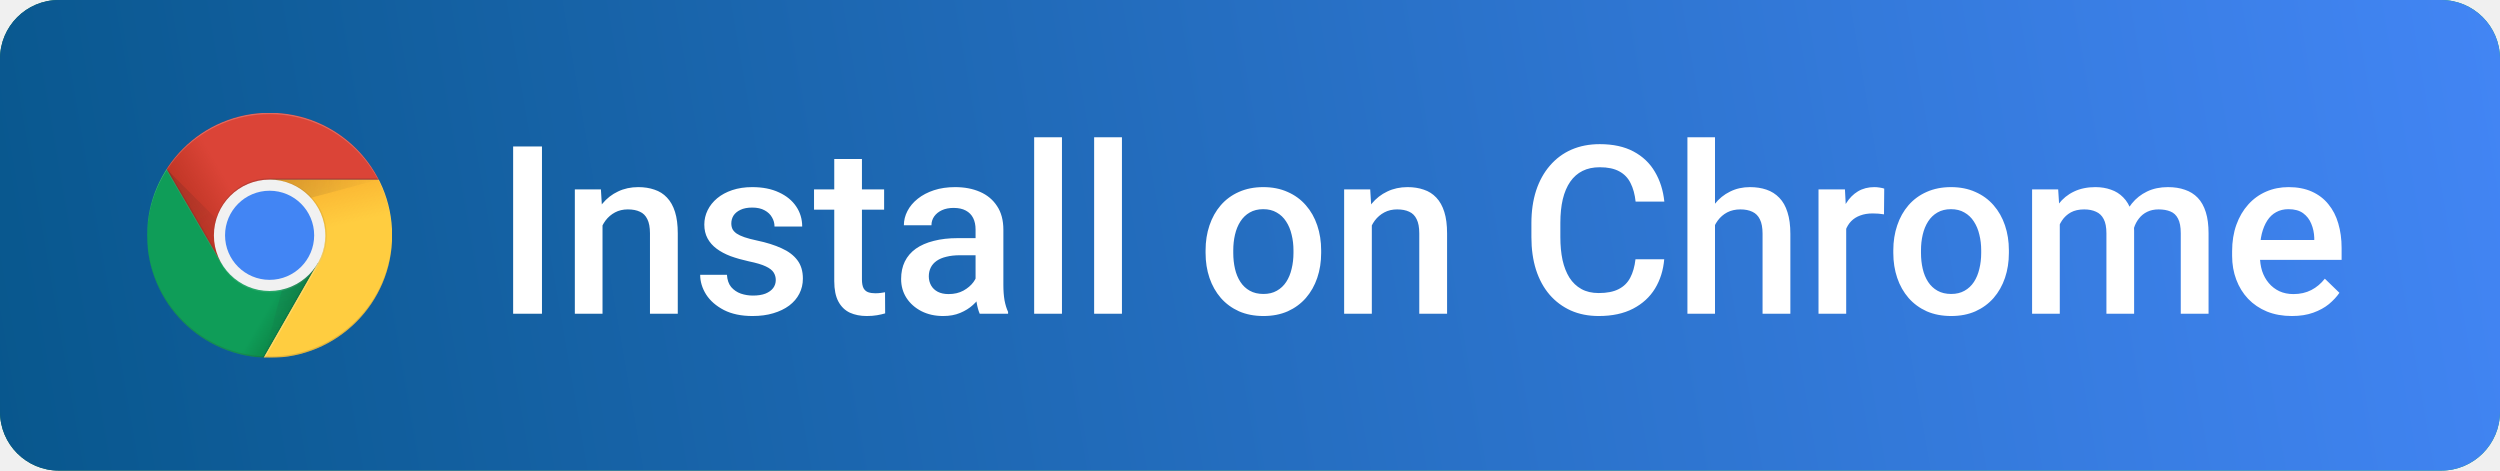
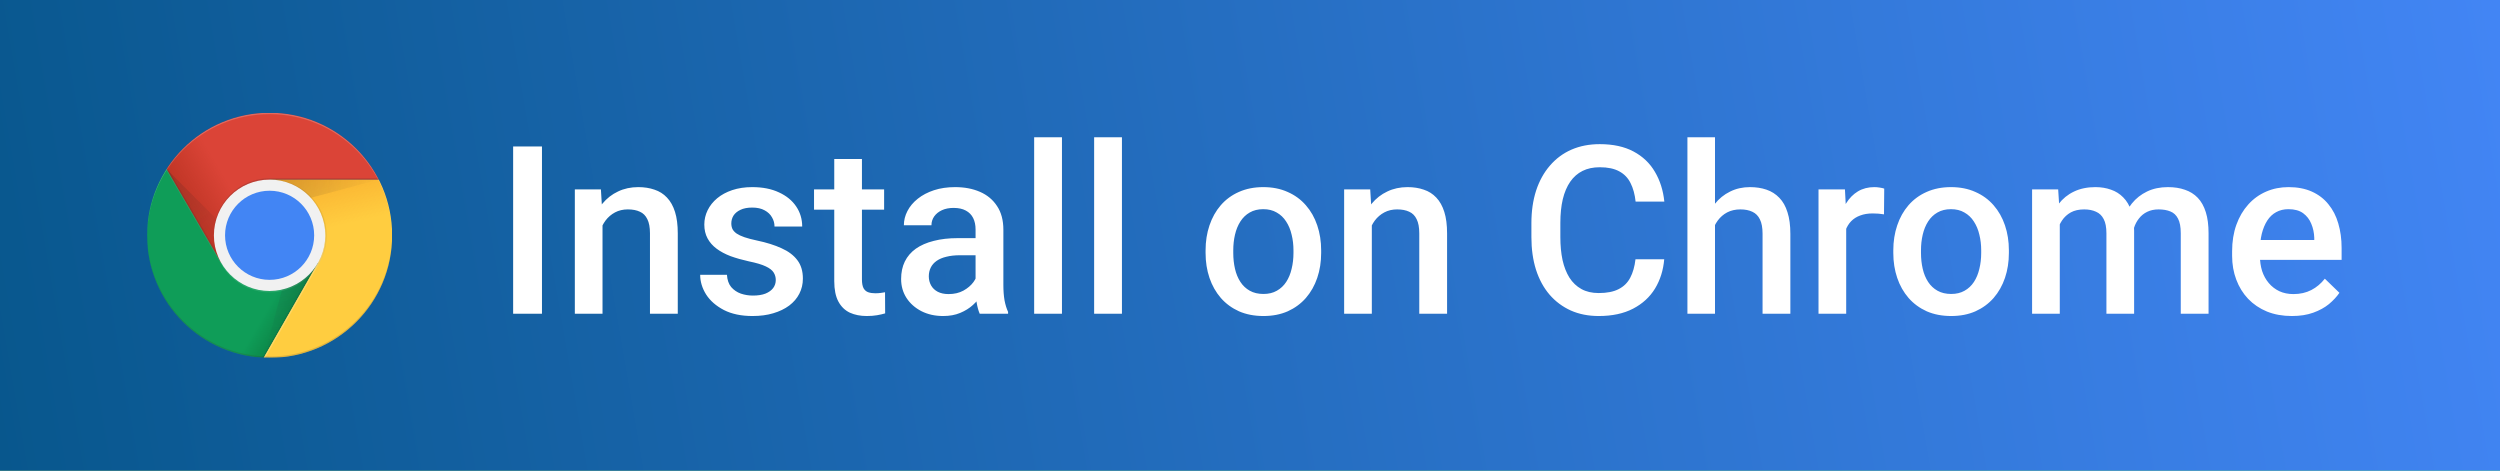
<svg xmlns="http://www.w3.org/2000/svg" width="255" height="48" viewBox="0 0 255 48" fill="none">
-   <rect width="255" height="48" rx="6" fill="url(#paint0_linear_24_95)" />
-   <rect width="255" height="48" rx="6" fill="url(#paint1_linear_24_95)" />
-   <g clip-path="url(#clip0_24_95)">
-     <mask id="mask0_24_95" style="mask-type:luminance" maskUnits="userSpaceOnUse" x="15" y="11" width="25" height="26">
+   <rect width="255" height="48" fill="url(#paint0_linear_137_2)" />
+   <rect width="255" height="48" fill="url(#paint1_linear_137_2)" />
+   <g clip-path="url(#clip0_137_2)">
+     <mask id="mask0_137_2" style="mask-type:luminance" maskUnits="userSpaceOnUse" x="15" y="11" width="25" height="26">
      <path d="M27.5 36.5C34.404 36.5 40 30.904 40 24C40 17.096 34.404 11.5 27.5 11.5C20.596 11.5 15 17.096 15 24C15 30.904 20.596 36.5 27.5 36.5Z" fill="white" />
    </mask>
-     <g mask="url(#mask0_24_95)">
+     <g mask="url(#mask0_137_2)">
      <path d="M16.984 11.5V26.841H22.581L27.5 18.318H40V11.5H16.984Z" fill="#DB4437" />
-       <path d="M16.984 11.5V26.841H22.581L27.5 18.318H40V11.5H16.984Z" fill="url(#paint2_linear_24_95)" />
+       <path d="M16.984 11.5V26.841H22.581L27.5 18.318H40V11.5H16.984Z" fill="url(#paint2_linear_137_2)" />
      <path d="M22.713 26.784L17.057 17.082L16.974 17.224L22.591 26.855L22.713 26.784Z" fill="#3E2723" fill-opacity="0.15" />
      <path d="M15 36.5H26.899L32.422 30.977V26.841H22.578L15 13.841V36.5Z" fill="#0F9D58" />
-       <path d="M15 36.5H26.899L32.422 30.977V26.841H22.578L15 13.841V36.5Z" fill="url(#paint3_linear_24_95)" />
+       <path d="M15 36.5H26.899L32.422 30.977V26.841H22.578L15 13.841V36.5Z" fill="url(#paint3_linear_137_2)" />
      <path d="M32.301 27.026L32.183 26.957L26.729 36.496H26.892L32.304 27.03L32.301 27.026Z" fill="#263238" fill-opacity="0.15" />
-       <mask id="mask1_24_95" style="mask-type:luminance" maskUnits="userSpaceOnUse" x="15" y="13" width="18" height="24">
+       <mask id="mask1_137_2" style="mask-type:luminance" maskUnits="userSpaceOnUse" x="15" y="13" width="18" height="24">
        <path d="M15 36.5H26.899L32.422 30.977V26.841H22.578L15 13.841V36.5Z" fill="white" />
      </mask>
-       <g mask="url(#mask1_24_95)">
+       <g mask="url(#mask1_137_2)">
        <path d="M27.5 18.318L32.422 26.841L26.899 36.5H40V18.318H27.5Z" fill="#FFCD40" />
-         <path d="M27.5 18.318L32.422 26.841L26.899 36.5H40V18.318H27.5Z" fill="url(#paint4_linear_24_95)" />
+         <path d="M27.5 18.318L32.422 26.841L26.899 36.5H40V18.318H27.5Z" fill="url(#paint4_linear_137_2)" />
      </g>
      <path d="M27.5 18.318L32.422 26.841L26.899 36.5H40V18.318H27.5Z" fill="#FFCD40" />
-       <path d="M27.5 18.318L32.422 26.841L26.899 36.5H40V18.318H27.5Z" fill="url(#paint5_linear_24_95)" />
-       <mask id="mask2_24_95" style="mask-type:luminance" maskUnits="userSpaceOnUse" x="26" y="18" width="14" height="19">
+       <path d="M27.5 18.318L32.422 26.841L26.899 36.5H40V18.318H27.5Z" fill="url(#paint5_linear_137_2)" />
+       <mask id="mask2_137_2" style="mask-type:luminance" maskUnits="userSpaceOnUse" x="26" y="18" width="14" height="19">
        <path d="M27.5 18.318L32.422 26.841L26.899 36.5H40V18.318H27.5Z" fill="white" />
      </mask>
-       <g mask="url(#mask2_24_95)">
+       <g mask="url(#mask2_137_2)">
        <path d="M16.984 11.5V26.841H22.581L27.5 18.318H40V11.5H16.984Z" fill="#DB4437" />
-         <path d="M16.984 11.5V26.841H22.581L27.5 18.318H40V11.5H16.984Z" fill="url(#paint6_linear_24_95)" />
+         <path d="M16.984 11.5V26.841H22.581L27.5 18.318H40V11.5H16.984Z" fill="url(#paint6_linear_137_2)" />
      </g>
    </g>
-     <mask id="mask3_24_95" style="mask-type:luminance" maskUnits="userSpaceOnUse" x="15" y="11" width="25" height="26">
+     <mask id="mask3_137_2" style="mask-type:luminance" maskUnits="userSpaceOnUse" x="15" y="11" width="25" height="26">
      <path d="M27.5 36.5C34.404 36.5 40 30.904 40 24C40 17.096 34.404 11.5 27.5 11.5C20.596 11.5 15 17.096 15 24C15 30.904 20.596 36.5 27.5 36.5Z" fill="white" />
    </mask>
-     <g mask="url(#mask3_24_95)">
-       <path d="M27.5 18.318V21.294L38.636 18.318H27.5Z" fill="url(#paint7_radial_24_95)" />
+     <g mask="url(#mask3_137_2)">
+       <path d="M27.5 18.318V21.294L38.636 18.318H27.5Z" fill="url(#paint7_radial_137_2)" />
    </g>
-     <mask id="mask4_24_95" style="mask-type:luminance" maskUnits="userSpaceOnUse" x="15" y="11" width="25" height="26">
+     <mask id="mask4_137_2" style="mask-type:luminance" maskUnits="userSpaceOnUse" x="15" y="11" width="25" height="26">
      <path d="M27.5 36.5C34.404 36.5 40 30.904 40 24C40 17.096 34.404 11.5 27.5 11.5C20.596 11.5 15 17.096 15 24C15 30.904 20.596 36.5 27.5 36.5Z" fill="white" />
    </mask>
-     <g mask="url(#mask4_24_95)">
-       <mask id="mask5_24_95" style="mask-type:luminance" maskUnits="userSpaceOnUse" x="16" y="11" width="24" height="16">
+     <g mask="url(#mask4_137_2)">
+       <mask id="mask5_137_2" style="mask-type:luminance" maskUnits="userSpaceOnUse" x="16" y="11" width="24" height="16">
        <path d="M16.984 11.5V17.23L22.579 26.841L27.5 18.318H40V11.5H16.984Z" fill="white" />
      </mask>
-       <g mask="url(#mask5_24_95)">
+       <g mask="url(#mask5_137_2)">
        <path d="M15 36.5H26.899L32.422 30.977V26.841H22.578L15 13.841V36.5Z" fill="#0F9D58" />
-         <path d="M15 36.5H26.899L32.422 30.977V26.841H22.578L15 13.841V36.5Z" fill="url(#paint8_linear_24_95)" />
+         <path d="M15 36.5H26.899L32.422 30.977V26.841H22.578L15 13.841V36.5Z" fill="url(#paint8_linear_137_2)" />
      </g>
    </g>
-     <mask id="mask6_24_95" style="mask-type:luminance" maskUnits="userSpaceOnUse" x="15" y="11" width="25" height="26">
+     <mask id="mask6_137_2" style="mask-type:luminance" maskUnits="userSpaceOnUse" x="15" y="11" width="25" height="26">
      <path d="M27.5 36.5C34.404 36.5 40 30.904 40 24C40 17.096 34.404 11.5 27.5 11.5C20.596 11.5 15 17.096 15 24C15 30.904 20.596 36.5 27.5 36.5Z" fill="white" />
    </mask>
-     <g mask="url(#mask6_24_95)">
-       <path d="M16.984 17.246L25.116 25.376L22.579 26.841L16.984 17.246Z" fill="url(#paint9_radial_24_95)" />
+     <g mask="url(#mask6_137_2)">
+       <path d="M16.984 17.246L25.116 25.376L22.579 26.841L16.984 17.246Z" fill="url(#paint9_radial_137_2)" />
    </g>
-     <mask id="mask7_24_95" style="mask-type:luminance" maskUnits="userSpaceOnUse" x="15" y="11" width="25" height="26">
+     <mask id="mask7_137_2" style="mask-type:luminance" maskUnits="userSpaceOnUse" x="15" y="11" width="25" height="26">
      <path d="M27.5 36.5C34.404 36.5 40 30.904 40 24C40 17.096 34.404 11.5 27.5 11.5C20.596 11.5 15 17.096 15 24C15 30.904 20.596 36.5 27.5 36.5Z" fill="white" />
    </mask>
-     <g mask="url(#mask7_24_95)">
-       <path d="M26.908 36.486L29.885 25.378L32.422 26.841L26.908 36.486Z" fill="url(#paint10_radial_24_95)" />
+     <g mask="url(#mask7_137_2)">
+       <path d="M26.908 36.486L29.885 25.378L32.422 26.841L26.908 36.486Z" fill="url(#paint10_radial_137_2)" />
    </g>
-     <mask id="mask8_24_95" style="mask-type:luminance" maskUnits="userSpaceOnUse" x="15" y="11" width="25" height="26">
+     <mask id="mask8_137_2" style="mask-type:luminance" maskUnits="userSpaceOnUse" x="15" y="11" width="25" height="26">
      <path d="M27.5 36.5C34.404 36.5 40 30.904 40 24C40 17.096 34.404 11.5 27.5 11.5C20.596 11.5 15 17.096 15 24C15 30.904 20.596 36.5 27.5 36.5Z" fill="white" />
    </mask>
-     <g mask="url(#mask8_24_95)">
+     <g mask="url(#mask8_137_2)">
      <path d="M27.5 29.682C30.638 29.682 33.182 27.138 33.182 24C33.182 20.862 30.638 18.318 27.5 18.318C24.362 18.318 21.818 20.862 21.818 24C21.818 27.138 24.362 29.682 27.5 29.682Z" fill="#F1F1F1" />
      <path d="M27.5 28.545C30.01 28.545 32.045 26.51 32.045 24C32.045 21.49 30.01 19.454 27.5 19.454C24.99 19.454 22.955 21.49 22.955 24C22.955 26.51 24.99 28.545 27.5 28.545Z" fill="#4285F4" />
      <path d="M27.5 18.176C24.361 18.176 21.818 20.719 21.818 23.858V24C21.818 20.861 24.361 18.318 27.5 18.318H40V18.176H27.5Z" fill="#3E2723" fill-opacity="0.2" />
      <path d="M32.415 26.841C31.432 28.537 29.602 29.682 27.5 29.682C25.398 29.682 23.565 28.537 22.585 26.841H22.579L15 13.841V13.983L22.585 26.983C23.568 28.679 25.398 29.824 27.5 29.824C29.602 29.824 31.432 28.68 32.415 26.983H32.422V26.841H32.413H32.415Z" fill="white" fill-opacity="0.1" />
      <path opacity="0.1" d="M27.642 18.318C27.618 18.318 27.595 18.321 27.571 18.322C30.676 18.361 33.182 20.886 33.182 24C33.182 27.114 30.676 29.639 27.571 29.678C27.595 29.678 27.618 29.682 27.642 29.682C30.781 29.682 33.324 27.139 33.324 24C33.324 20.861 30.781 18.318 27.642 18.318Z" fill="#3E2723" />
      <path d="M32.472 27.026C32.955 26.19 33.234 25.224 33.234 24.19C33.235 23.608 33.145 23.028 32.969 22.473C33.104 22.959 33.182 23.467 33.182 23.997C33.182 25.031 32.902 25.997 32.419 26.832L32.422 26.838L26.899 36.497H27.064L32.472 27.026Z" fill="white" fill-opacity="0.2" />
      <path d="M27.5 11.642C34.379 11.642 39.96 17.2 40 24.071C40 24.047 40.001 24.024 40.001 24C40.001 17.097 34.405 11.5 27.501 11.5C20.598 11.5 15 17.097 15 24C15 24.024 15.001 24.047 15.001 24.071C15.04 17.2 20.621 11.642 27.5 11.642Z" fill="white" fill-opacity="0.2" />
      <path d="M27.5 36.358C34.379 36.358 39.96 30.8 40 23.929C40 23.953 40.001 23.976 40.001 24C40.001 30.903 34.405 36.5 27.501 36.5C20.598 36.5 15 30.903 15 24C15 23.976 15.001 23.953 15.001 23.929C15.04 30.8 20.621 36.358 27.501 36.358H27.5Z" fill="#3E2723" fill-opacity="0.15" />
    </g>
  </g>
  <path d="M55.281 14.938V32H52.34V14.938H55.281ZM61.457 22.027V32H58.633V19.32H61.293L61.457 22.027ZM60.953 25.191L60.039 25.18C60.047 24.281 60.172 23.457 60.414 22.707C60.664 21.957 61.008 21.312 61.445 20.773C61.891 20.234 62.422 19.82 63.039 19.531C63.656 19.234 64.344 19.086 65.102 19.086C65.711 19.086 66.262 19.172 66.754 19.344C67.254 19.508 67.68 19.777 68.031 20.152C68.391 20.527 68.664 21.016 68.852 21.617C69.039 22.211 69.133 22.941 69.133 23.809V32H66.297V23.797C66.297 23.188 66.207 22.707 66.027 22.355C65.856 21.996 65.602 21.742 65.266 21.594C64.938 21.438 64.527 21.359 64.035 21.359C63.551 21.359 63.117 21.461 62.734 21.664C62.352 21.867 62.027 22.145 61.762 22.496C61.504 22.848 61.305 23.254 61.164 23.715C61.023 24.176 60.953 24.668 60.953 25.191ZM79.129 28.566C79.129 28.285 79.059 28.031 78.918 27.805C78.777 27.57 78.508 27.359 78.109 27.172C77.719 26.984 77.141 26.812 76.375 26.656C75.703 26.508 75.086 26.332 74.523 26.129C73.969 25.918 73.492 25.664 73.094 25.367C72.695 25.07 72.387 24.719 72.168 24.312C71.949 23.906 71.84 23.438 71.84 22.906C71.84 22.391 71.953 21.902 72.18 21.441C72.406 20.98 72.731 20.574 73.152 20.223C73.574 19.871 74.086 19.594 74.688 19.391C75.297 19.188 75.977 19.086 76.727 19.086C77.789 19.086 78.699 19.266 79.457 19.625C80.223 19.977 80.809 20.457 81.215 21.066C81.621 21.668 81.824 22.348 81.824 23.105H79C79 22.77 78.914 22.457 78.742 22.168C78.578 21.871 78.328 21.633 77.992 21.453C77.656 21.266 77.234 21.172 76.727 21.172C76.242 21.172 75.84 21.25 75.519 21.406C75.207 21.555 74.973 21.75 74.816 21.992C74.668 22.234 74.594 22.5 74.594 22.789C74.594 23 74.633 23.191 74.711 23.363C74.797 23.527 74.938 23.68 75.133 23.82C75.328 23.953 75.594 24.078 75.93 24.195C76.273 24.312 76.703 24.426 77.219 24.535C78.188 24.738 79.019 25 79.715 25.32C80.418 25.633 80.957 26.039 81.332 26.539C81.707 27.031 81.894 27.656 81.894 28.414C81.894 28.977 81.773 29.492 81.531 29.961C81.297 30.422 80.953 30.824 80.5 31.168C80.047 31.504 79.504 31.766 78.871 31.953C78.246 32.141 77.543 32.234 76.762 32.234C75.613 32.234 74.641 32.031 73.844 31.625C73.047 31.211 72.441 30.684 72.027 30.043C71.621 29.395 71.418 28.723 71.418 28.027H74.148C74.18 28.551 74.324 28.969 74.582 29.281C74.848 29.586 75.176 29.809 75.566 29.949C75.965 30.082 76.375 30.148 76.797 30.148C77.305 30.148 77.731 30.082 78.074 29.949C78.418 29.809 78.68 29.621 78.859 29.387C79.039 29.145 79.129 28.871 79.129 28.566ZM90.18 19.32V21.383H83.031V19.32H90.18ZM85.094 16.215H87.918V28.496C87.918 28.887 87.973 29.188 88.082 29.398C88.199 29.602 88.359 29.738 88.562 29.809C88.766 29.879 89.004 29.914 89.277 29.914C89.473 29.914 89.66 29.902 89.84 29.879C90.019 29.855 90.164 29.832 90.273 29.809L90.285 31.965C90.051 32.035 89.777 32.098 89.465 32.152C89.16 32.207 88.809 32.234 88.41 32.234C87.762 32.234 87.188 32.121 86.688 31.895C86.188 31.66 85.797 31.281 85.516 30.758C85.234 30.234 85.094 29.539 85.094 28.672V16.215ZM99.508 29.457V23.41C99.508 22.957 99.426 22.566 99.262 22.238C99.098 21.91 98.848 21.656 98.512 21.477C98.184 21.297 97.769 21.207 97.269 21.207C96.809 21.207 96.41 21.285 96.074 21.441C95.738 21.598 95.477 21.809 95.289 22.074C95.102 22.34 95.008 22.641 95.008 22.977H92.195C92.195 22.477 92.316 21.992 92.559 21.523C92.801 21.055 93.152 20.637 93.613 20.27C94.074 19.902 94.625 19.613 95.266 19.402C95.906 19.191 96.625 19.086 97.422 19.086C98.375 19.086 99.219 19.246 99.953 19.566C100.695 19.887 101.277 20.371 101.699 21.02C102.129 21.66 102.344 22.465 102.344 23.434V29.07C102.344 29.648 102.383 30.168 102.461 30.629C102.547 31.082 102.668 31.477 102.824 31.812V32H99.93C99.797 31.695 99.691 31.309 99.613 30.84C99.543 30.363 99.508 29.902 99.508 29.457ZM99.918 24.289L99.941 26.035H97.914C97.391 26.035 96.93 26.086 96.531 26.188C96.133 26.281 95.801 26.422 95.535 26.609C95.269 26.797 95.07 27.023 94.938 27.289C94.805 27.555 94.738 27.855 94.738 28.191C94.738 28.527 94.816 28.836 94.973 29.117C95.129 29.391 95.356 29.605 95.652 29.762C95.957 29.918 96.324 29.996 96.754 29.996C97.332 29.996 97.836 29.879 98.266 29.645C98.703 29.402 99.047 29.109 99.297 28.766C99.547 28.414 99.68 28.082 99.695 27.77L100.609 29.023C100.516 29.344 100.355 29.688 100.129 30.055C99.902 30.422 99.606 30.773 99.238 31.109C98.879 31.438 98.445 31.707 97.938 31.918C97.438 32.129 96.859 32.234 96.203 32.234C95.375 32.234 94.637 32.07 93.988 31.742C93.34 31.406 92.832 30.957 92.465 30.395C92.098 29.824 91.914 29.18 91.914 28.461C91.914 27.789 92.039 27.195 92.289 26.68C92.547 26.156 92.922 25.719 93.414 25.367C93.914 25.016 94.523 24.75 95.242 24.57C95.961 24.383 96.781 24.289 97.703 24.289H99.918ZM108.32 14V32H105.484V14H108.32ZM114.438 14V32H111.602V14H114.438ZM122.969 25.801V25.531C122.969 24.617 123.102 23.77 123.367 22.988C123.633 22.199 124.016 21.516 124.516 20.938C125.023 20.352 125.641 19.898 126.367 19.578C127.102 19.25 127.93 19.086 128.852 19.086C129.781 19.086 130.609 19.25 131.336 19.578C132.07 19.898 132.691 20.352 133.199 20.938C133.707 21.516 134.094 22.199 134.359 22.988C134.625 23.77 134.758 24.617 134.758 25.531V25.801C134.758 26.715 134.625 27.562 134.359 28.344C134.094 29.125 133.707 29.809 133.199 30.395C132.691 30.973 132.074 31.426 131.348 31.754C130.621 32.074 129.797 32.234 128.875 32.234C127.945 32.234 127.113 32.074 126.379 31.754C125.652 31.426 125.035 30.973 124.527 30.395C124.02 29.809 123.633 29.125 123.367 28.344C123.102 27.562 122.969 26.715 122.969 25.801ZM125.793 25.531V25.801C125.793 26.371 125.852 26.91 125.969 27.418C126.086 27.926 126.27 28.371 126.52 28.754C126.77 29.137 127.09 29.438 127.48 29.656C127.871 29.875 128.336 29.984 128.875 29.984C129.398 29.984 129.852 29.875 130.234 29.656C130.625 29.438 130.945 29.137 131.195 28.754C131.445 28.371 131.629 27.926 131.746 27.418C131.871 26.91 131.934 26.371 131.934 25.801V25.531C131.934 24.969 131.871 24.438 131.746 23.938C131.629 23.43 131.441 22.98 131.184 22.59C130.934 22.199 130.613 21.895 130.223 21.676C129.84 21.449 129.383 21.336 128.852 21.336C128.32 21.336 127.859 21.449 127.469 21.676C127.086 21.895 126.77 22.199 126.52 22.59C126.27 22.98 126.086 23.43 125.969 23.938C125.852 24.438 125.793 24.969 125.793 25.531ZM139.926 22.027V32H137.102V19.32H139.762L139.926 22.027ZM139.422 25.191L138.508 25.18C138.516 24.281 138.641 23.457 138.883 22.707C139.133 21.957 139.477 21.312 139.914 20.773C140.359 20.234 140.891 19.82 141.508 19.531C142.125 19.234 142.812 19.086 143.57 19.086C144.18 19.086 144.73 19.172 145.223 19.344C145.723 19.508 146.148 19.777 146.5 20.152C146.859 20.527 147.133 21.016 147.32 21.617C147.508 22.211 147.602 22.941 147.602 23.809V32H144.766V23.797C144.766 23.188 144.676 22.707 144.496 22.355C144.324 21.996 144.07 21.742 143.734 21.594C143.406 21.438 142.996 21.359 142.504 21.359C142.02 21.359 141.586 21.461 141.203 21.664C140.82 21.867 140.496 22.145 140.23 22.496C139.973 22.848 139.773 23.254 139.633 23.715C139.492 24.176 139.422 24.668 139.422 25.191ZM166.82 26.445H169.75C169.656 27.562 169.344 28.559 168.812 29.434C168.281 30.301 167.535 30.984 166.574 31.484C165.613 31.984 164.445 32.234 163.07 32.234C162.016 32.234 161.066 32.047 160.223 31.672C159.379 31.289 158.656 30.75 158.055 30.055C157.453 29.352 156.992 28.504 156.672 27.512C156.359 26.52 156.203 25.41 156.203 24.184V22.766C156.203 21.539 156.363 20.43 156.684 19.438C157.012 18.445 157.48 17.598 158.09 16.895C158.699 16.184 159.43 15.641 160.281 15.266C161.141 14.891 162.105 14.703 163.176 14.703C164.535 14.703 165.684 14.953 166.621 15.453C167.559 15.953 168.285 16.645 168.801 17.527C169.324 18.41 169.645 19.422 169.762 20.562H166.832C166.754 19.828 166.582 19.199 166.316 18.676C166.059 18.152 165.676 17.754 165.168 17.48C164.66 17.199 163.996 17.059 163.176 17.059C162.504 17.059 161.918 17.184 161.418 17.434C160.918 17.684 160.5 18.051 160.164 18.535C159.828 19.02 159.574 19.617 159.402 20.328C159.238 21.031 159.156 21.836 159.156 22.742V24.184C159.156 25.043 159.23 25.824 159.379 26.527C159.535 27.223 159.77 27.82 160.082 28.32C160.402 28.82 160.809 29.207 161.301 29.48C161.793 29.754 162.383 29.891 163.07 29.891C163.906 29.891 164.582 29.758 165.098 29.492C165.621 29.227 166.016 28.84 166.281 28.332C166.555 27.816 166.734 27.188 166.82 26.445ZM174.93 14V32H172.117V14H174.93ZM174.438 25.191L173.523 25.18C173.531 24.305 173.652 23.496 173.887 22.754C174.129 22.012 174.465 21.367 174.895 20.82C175.332 20.266 175.855 19.84 176.465 19.543C177.074 19.238 177.75 19.086 178.492 19.086C179.117 19.086 179.68 19.172 180.18 19.344C180.688 19.516 181.125 19.793 181.492 20.176C181.859 20.551 182.137 21.043 182.324 21.652C182.52 22.254 182.617 22.988 182.617 23.855V32H179.781V23.832C179.781 23.223 179.691 22.738 179.512 22.379C179.34 22.02 179.086 21.762 178.75 21.605C178.414 21.441 178.004 21.359 177.52 21.359C177.012 21.359 176.562 21.461 176.172 21.664C175.789 21.867 175.469 22.145 175.211 22.496C174.953 22.848 174.758 23.254 174.625 23.715C174.5 24.176 174.438 24.668 174.438 25.191ZM188.312 21.734V32H185.488V19.32H188.184L188.312 21.734ZM192.191 19.238L192.168 21.863C191.996 21.832 191.809 21.809 191.605 21.793C191.41 21.777 191.215 21.77 191.02 21.77C190.535 21.77 190.109 21.84 189.742 21.98C189.375 22.113 189.066 22.309 188.816 22.566C188.574 22.816 188.387 23.121 188.254 23.48C188.121 23.84 188.043 24.242 188.02 24.688L187.375 24.734C187.375 23.938 187.453 23.199 187.609 22.52C187.766 21.84 188 21.242 188.312 20.727C188.633 20.211 189.031 19.809 189.508 19.52C189.992 19.23 190.551 19.086 191.184 19.086C191.355 19.086 191.539 19.102 191.734 19.133C191.938 19.164 192.09 19.199 192.191 19.238ZM193.117 25.801V25.531C193.117 24.617 193.25 23.77 193.516 22.988C193.781 22.199 194.164 21.516 194.664 20.938C195.172 20.352 195.789 19.898 196.516 19.578C197.25 19.25 198.078 19.086 199 19.086C199.93 19.086 200.758 19.25 201.484 19.578C202.219 19.898 202.84 20.352 203.348 20.938C203.855 21.516 204.242 22.199 204.508 22.988C204.773 23.77 204.906 24.617 204.906 25.531V25.801C204.906 26.715 204.773 27.562 204.508 28.344C204.242 29.125 203.855 29.809 203.348 30.395C202.84 30.973 202.223 31.426 201.496 31.754C200.77 32.074 199.945 32.234 199.023 32.234C198.094 32.234 197.262 32.074 196.527 31.754C195.801 31.426 195.184 30.973 194.676 30.395C194.168 29.809 193.781 29.125 193.516 28.344C193.25 27.562 193.117 26.715 193.117 25.801ZM195.941 25.531V25.801C195.941 26.371 196 26.91 196.117 27.418C196.234 27.926 196.418 28.371 196.668 28.754C196.918 29.137 197.238 29.438 197.629 29.656C198.02 29.875 198.484 29.984 199.023 29.984C199.547 29.984 200 29.875 200.383 29.656C200.773 29.438 201.094 29.137 201.344 28.754C201.594 28.371 201.777 27.926 201.895 27.418C202.02 26.91 202.082 26.371 202.082 25.801V25.531C202.082 24.969 202.02 24.438 201.895 23.938C201.777 23.43 201.59 22.98 201.332 22.59C201.082 22.199 200.762 21.895 200.371 21.676C199.988 21.449 199.531 21.336 199 21.336C198.469 21.336 198.008 21.449 197.617 21.676C197.234 21.895 196.918 22.199 196.668 22.59C196.418 22.98 196.234 23.43 196.117 23.938C196 24.438 195.941 24.969 195.941 25.531ZM210.098 21.898V32H207.273V19.32H209.934L210.098 21.898ZM209.641 25.191L208.68 25.18C208.68 24.305 208.789 23.496 209.008 22.754C209.227 22.012 209.547 21.367 209.969 20.82C210.391 20.266 210.914 19.84 211.539 19.543C212.172 19.238 212.902 19.086 213.73 19.086C214.309 19.086 214.836 19.172 215.312 19.344C215.797 19.508 216.215 19.77 216.566 20.129C216.926 20.488 217.199 20.949 217.387 21.512C217.582 22.074 217.68 22.754 217.68 23.551V32H214.855V23.797C214.855 23.18 214.762 22.695 214.574 22.344C214.395 21.992 214.133 21.742 213.789 21.594C213.453 21.438 213.051 21.359 212.582 21.359C212.051 21.359 211.598 21.461 211.223 21.664C210.855 21.867 210.555 22.145 210.32 22.496C210.086 22.848 209.914 23.254 209.805 23.715C209.695 24.176 209.641 24.668 209.641 25.191ZM217.504 24.441L216.18 24.734C216.18 23.969 216.285 23.246 216.496 22.566C216.715 21.879 217.031 21.277 217.445 20.762C217.867 20.238 218.387 19.828 219.004 19.531C219.621 19.234 220.328 19.086 221.125 19.086C221.773 19.086 222.352 19.176 222.859 19.355C223.375 19.527 223.812 19.801 224.172 20.176C224.531 20.551 224.805 21.039 224.992 21.641C225.18 22.234 225.273 22.953 225.273 23.797V32H222.438V23.785C222.438 23.145 222.344 22.648 222.156 22.297C221.977 21.945 221.719 21.703 221.383 21.57C221.047 21.43 220.645 21.359 220.176 21.359C219.738 21.359 219.352 21.441 219.016 21.605C218.688 21.762 218.41 21.984 218.184 22.273C217.957 22.555 217.785 22.879 217.668 23.246C217.559 23.613 217.504 24.012 217.504 24.441ZM233.77 32.234C232.832 32.234 231.984 32.082 231.227 31.777C230.477 31.465 229.836 31.031 229.305 30.477C228.781 29.922 228.379 29.27 228.098 28.52C227.816 27.77 227.676 26.961 227.676 26.094V25.625C227.676 24.633 227.82 23.734 228.109 22.93C228.398 22.125 228.801 21.438 229.316 20.867C229.832 20.289 230.441 19.848 231.145 19.543C231.848 19.238 232.609 19.086 233.43 19.086C234.336 19.086 235.129 19.238 235.809 19.543C236.488 19.848 237.051 20.277 237.496 20.832C237.949 21.379 238.285 22.031 238.504 22.789C238.73 23.547 238.844 24.383 238.844 25.297V26.504H229.047V24.477H236.055V24.254C236.039 23.746 235.938 23.27 235.75 22.824C235.57 22.379 235.293 22.02 234.918 21.746C234.543 21.473 234.043 21.336 233.418 21.336C232.949 21.336 232.531 21.438 232.164 21.641C231.805 21.836 231.504 22.121 231.262 22.496C231.02 22.871 230.832 23.324 230.699 23.855C230.574 24.379 230.512 24.969 230.512 25.625V26.094C230.512 26.648 230.586 27.164 230.734 27.641C230.891 28.109 231.117 28.52 231.414 28.871C231.711 29.223 232.07 29.5 232.492 29.703C232.914 29.898 233.395 29.996 233.934 29.996C234.613 29.996 235.219 29.859 235.75 29.586C236.281 29.312 236.742 28.926 237.133 28.426L238.621 29.867C238.348 30.266 237.992 30.648 237.555 31.016C237.117 31.375 236.582 31.668 235.949 31.895C235.324 32.121 234.598 32.234 233.77 32.234Z" fill="white" />
  <defs>
-     <linearGradient id="paint0_linear_24_95" x1="-4.5" y1="48" x2="255" y2="5.5" gradientUnits="userSpaceOnUse">
+     <linearGradient id="paint0_linear_137_2" x1="-4.5" y1="48" x2="255" y2="5.5" gradientUnits="userSpaceOnUse">
      <stop stop-color="#046A41" />
      <stop offset="1" stop-color="#07A564" />
    </linearGradient>
-     <linearGradient id="paint1_linear_24_95" x1="0" y1="48" x2="255" y2="4" gradientUnits="userSpaceOnUse">
+     <linearGradient id="paint1_linear_137_2" x1="0" y1="48" x2="255" y2="4" gradientUnits="userSpaceOnUse">
      <stop stop-color="#08578D" />
      <stop offset="1" stop-color="#4285F4" />
    </linearGradient>
-     <linearGradient id="paint2_linear_24_95" x1="18.031" y1="21.02" x2="25.489" y2="16.663" gradientUnits="userSpaceOnUse">
+     <linearGradient id="paint2_linear_137_2" x1="18.031" y1="21.02" x2="25.489" y2="16.663" gradientUnits="userSpaceOnUse">
      <stop stop-color="#A52714" stop-opacity="0.6" />
      <stop offset="0.66" stop-color="#A52714" stop-opacity="0" />
    </linearGradient>
-     <linearGradient id="paint3_linear_24_95" x1="29.616" y1="33.73" x2="21.327" y2="28.872" gradientUnits="userSpaceOnUse">
+     <linearGradient id="paint3_linear_137_2" x1="29.616" y1="33.73" x2="21.327" y2="28.872" gradientUnits="userSpaceOnUse">
      <stop stop-color="#055524" stop-opacity="0.4" />
      <stop offset="0.33" stop-color="#055524" stop-opacity="0" />
    </linearGradient>
-     <linearGradient id="paint4_linear_24_95" x1="31.179" y1="17.438" x2="33.267" y2="26.571" gradientUnits="userSpaceOnUse">
+     <linearGradient id="paint4_linear_137_2" x1="31.179" y1="17.438" x2="33.267" y2="26.571" gradientUnits="userSpaceOnUse">
      <stop stop-color="#EA6100" stop-opacity="0.3" />
      <stop offset="0.66" stop-color="#EA6100" stop-opacity="0" />
    </linearGradient>
-     <linearGradient id="paint5_linear_24_95" x1="31.179" y1="17.438" x2="33.267" y2="26.571" gradientUnits="userSpaceOnUse">
+     <linearGradient id="paint5_linear_137_2" x1="31.179" y1="17.438" x2="33.267" y2="26.571" gradientUnits="userSpaceOnUse">
      <stop stop-color="#EA6100" stop-opacity="0.3" />
      <stop offset="0.66" stop-color="#EA6100" stop-opacity="0" />
    </linearGradient>
-     <linearGradient id="paint6_linear_24_95" x1="18.031" y1="21.02" x2="25.489" y2="16.663" gradientUnits="userSpaceOnUse">
+     <linearGradient id="paint6_linear_137_2" x1="18.031" y1="21.02" x2="25.489" y2="16.663" gradientUnits="userSpaceOnUse">
      <stop stop-color="#A52714" stop-opacity="0.6" />
      <stop offset="0.66" stop-color="#A52714" stop-opacity="0" />
    </linearGradient>
-     <radialGradient id="paint7_radial_24_95" cx="0" cy="0" r="1" gradientUnits="userSpaceOnUse" gradientTransform="translate(26.9602 18.3111) scale(11.9432)">
+     <radialGradient id="paint7_radial_137_2" cx="0" cy="0" r="1" gradientUnits="userSpaceOnUse" gradientTransform="translate(26.9602 18.3111) scale(11.9432)">
      <stop stop-color="#3E2723" stop-opacity="0.2" />
      <stop offset="1" stop-color="#3E2723" stop-opacity="0" />
    </radialGradient>
-     <linearGradient id="paint8_linear_24_95" x1="29.616" y1="33.73" x2="21.327" y2="28.872" gradientUnits="userSpaceOnUse">
+     <linearGradient id="paint8_linear_137_2" x1="29.616" y1="33.73" x2="21.327" y2="28.872" gradientUnits="userSpaceOnUse">
      <stop stop-color="#055524" stop-opacity="0.4" />
      <stop offset="0.33" stop-color="#055524" stop-opacity="0" />
    </linearGradient>
-     <radialGradient id="paint9_radial_24_95" cx="0" cy="0" r="1" gradientUnits="userSpaceOnUse" gradientTransform="translate(16.9744 17.2557) scale(11.0852 11.0852)">
+     <radialGradient id="paint9_radial_137_2" cx="0" cy="0" r="1" gradientUnits="userSpaceOnUse" gradientTransform="translate(16.9744 17.2557) scale(11.0852 11.0852)">
      <stop stop-color="#3E2723" stop-opacity="0.2" />
      <stop offset="1" stop-color="#3E2723" stop-opacity="0" />
    </radialGradient>
-     <radialGradient id="paint10_radial_24_95" cx="0" cy="0" r="1" gradientUnits="userSpaceOnUse" gradientTransform="translate(27.4716 24.0199) scale(12.4815 12.4815)">
+     <radialGradient id="paint10_radial_137_2" cx="0" cy="0" r="1" gradientUnits="userSpaceOnUse" gradientTransform="translate(27.4716 24.0199) scale(12.4815 12.4815)">
      <stop stop-color="#263238" stop-opacity="0.2" />
      <stop offset="1" stop-color="#263238" stop-opacity="0" />
    </radialGradient>
-     <clipPath id="clip0_24_95">
+     <clipPath id="clip0_137_2">
      <rect width="25" height="25" fill="white" transform="translate(15 11.5)" />
    </clipPath>
  </defs>
</svg>
